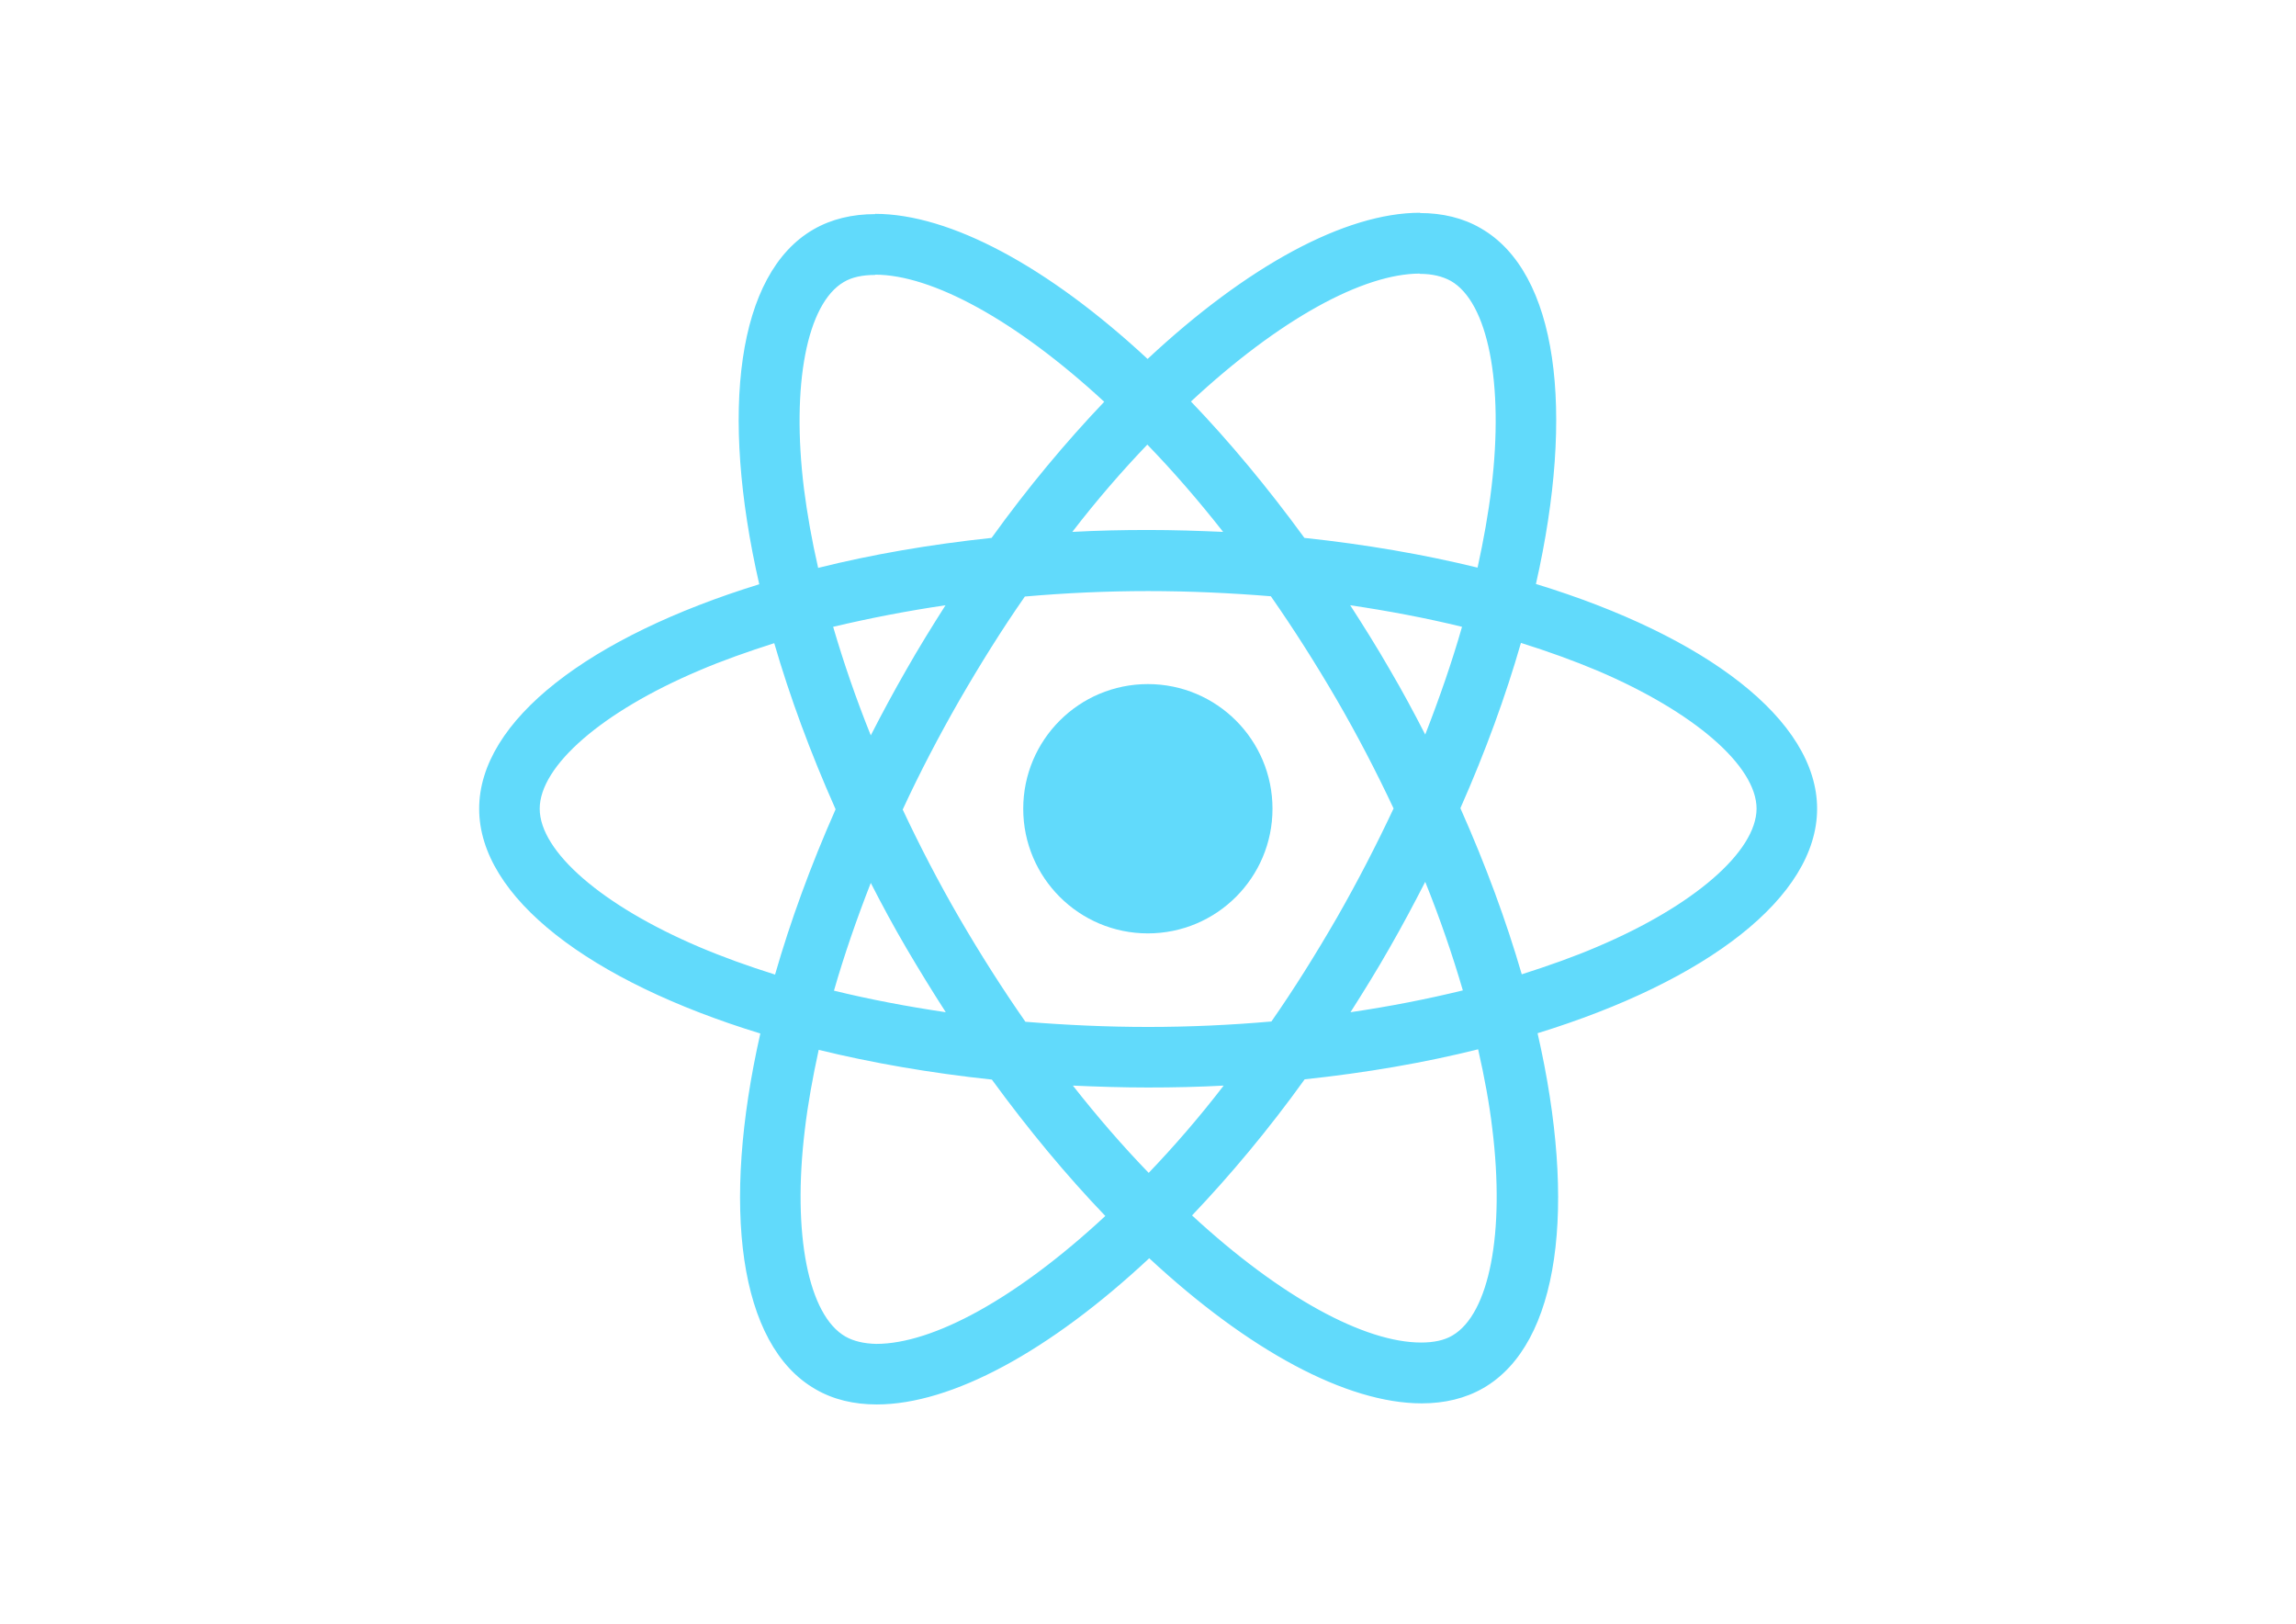
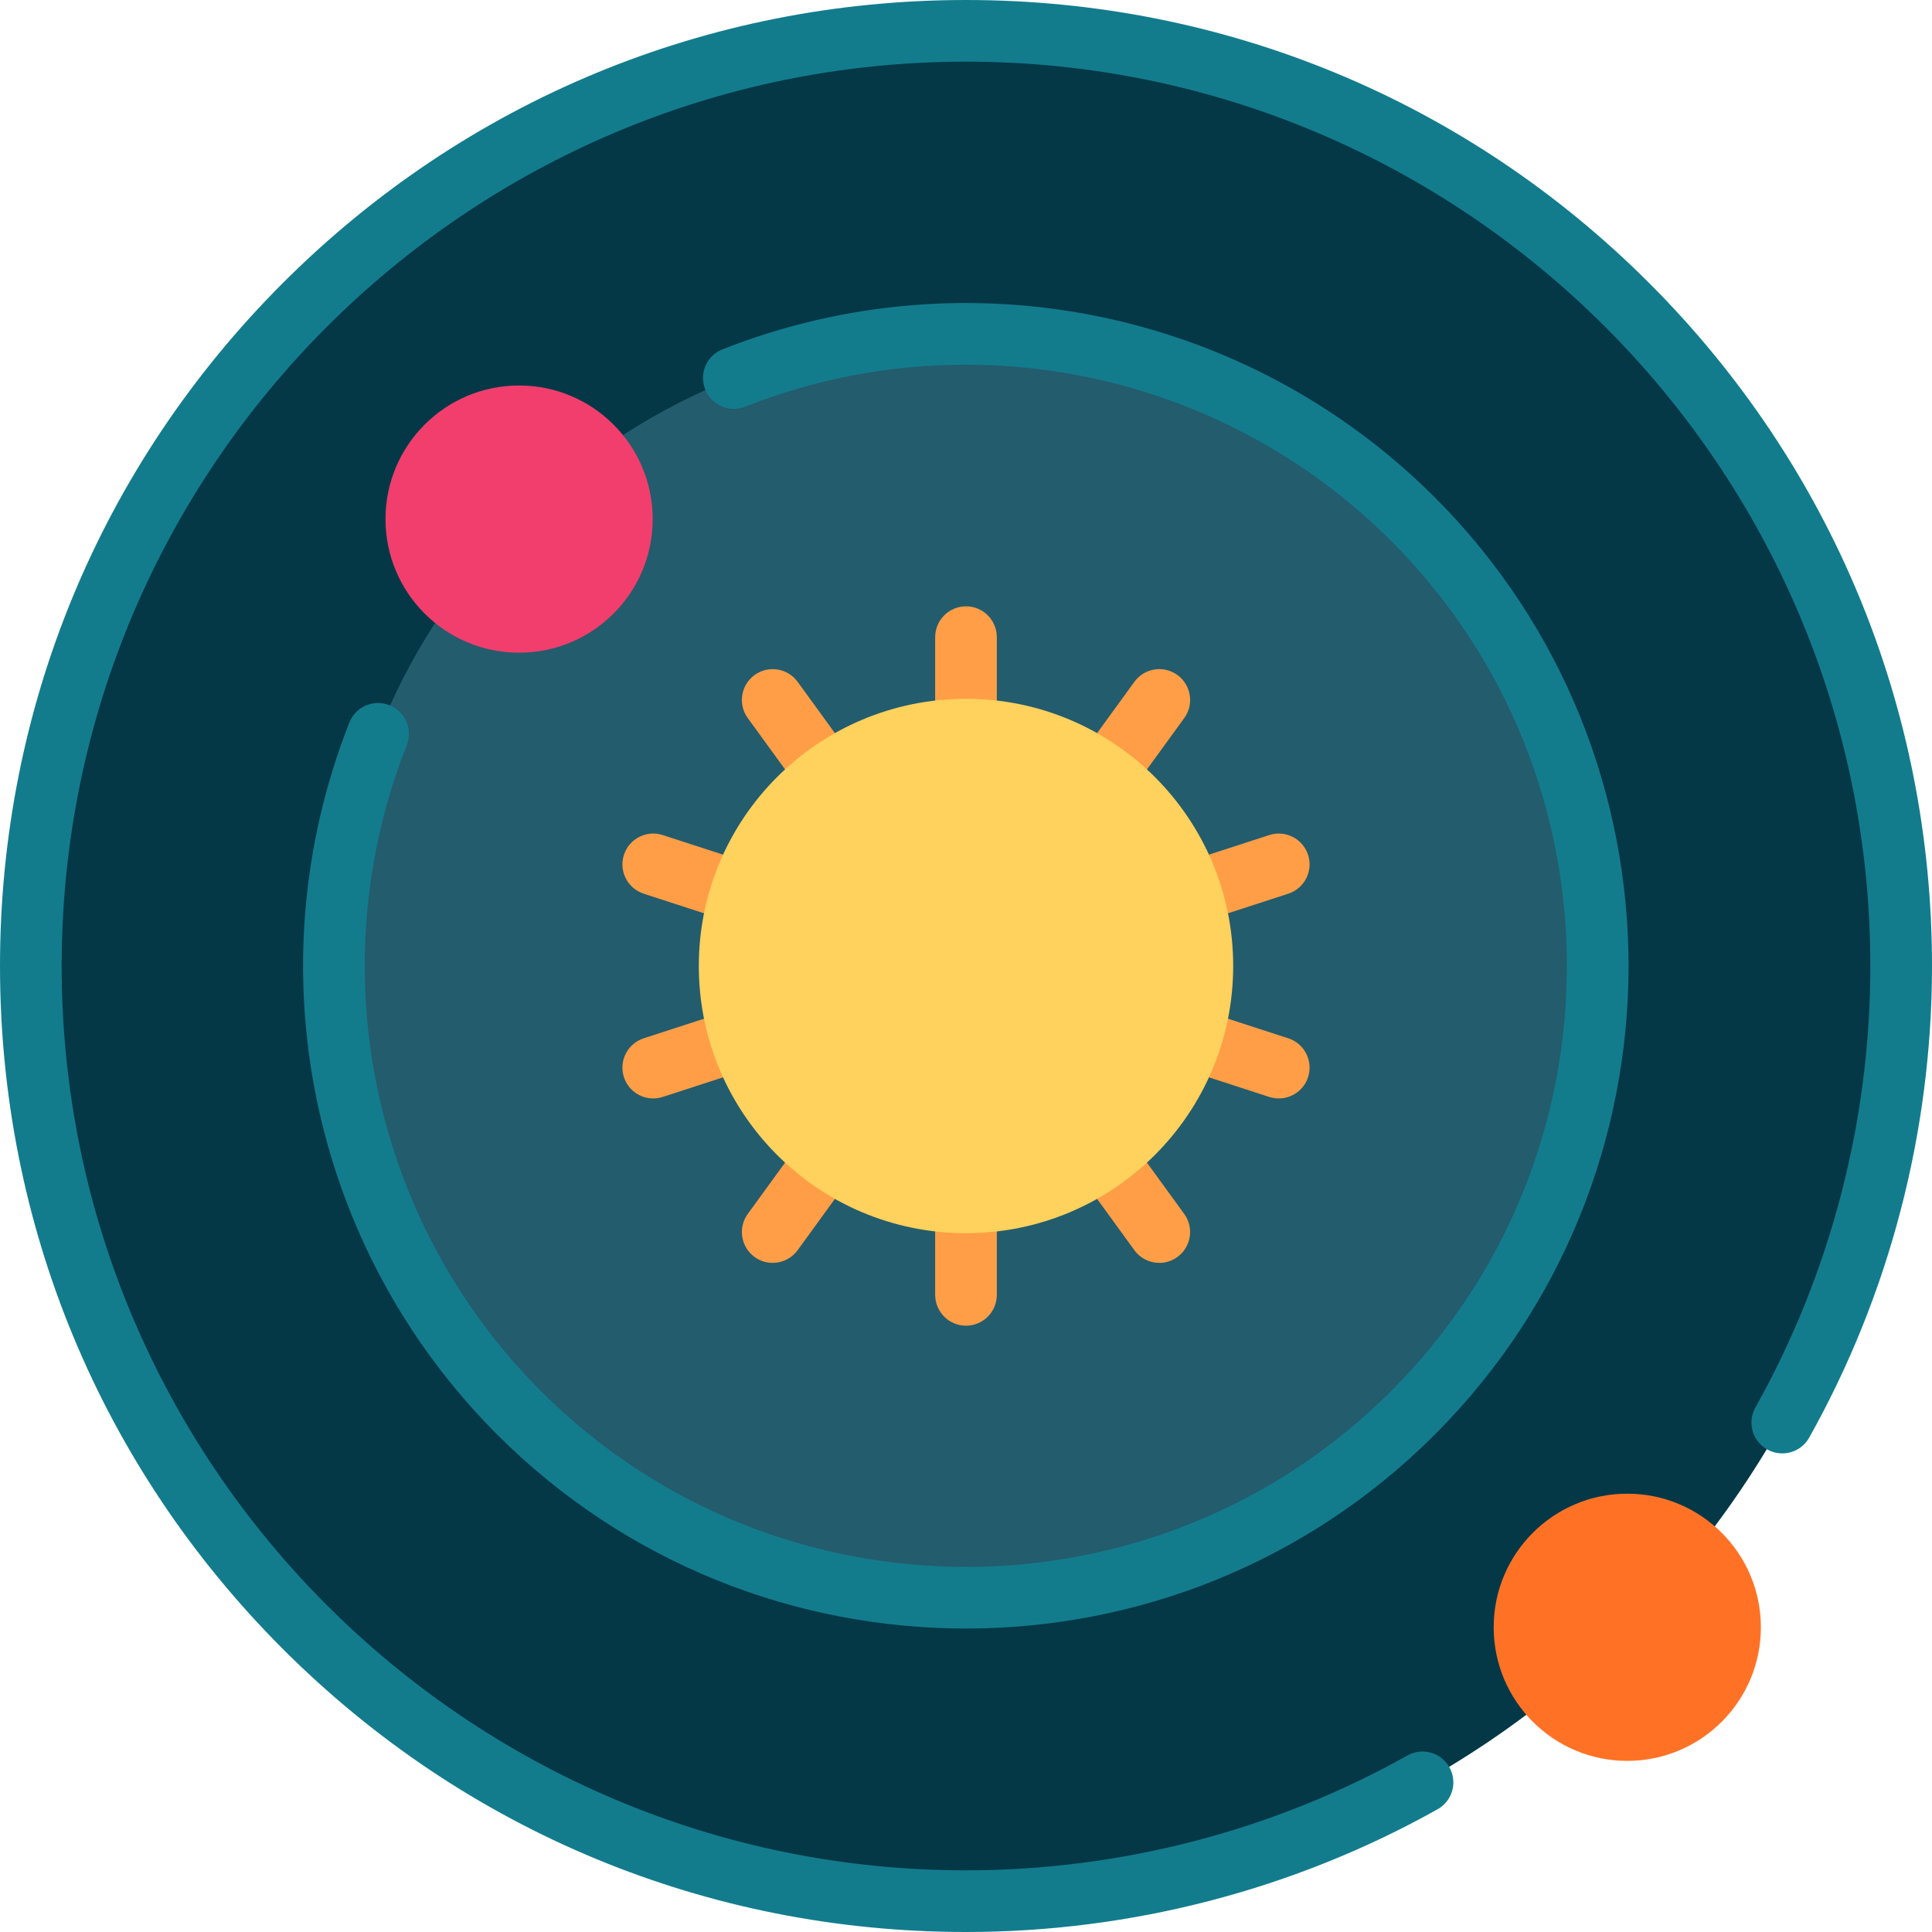
- <svg xmlns="http://www.w3.org/2000/svg" viewBox="0 0 841.9 595.3">
-   <g fill="#61DAFB">
-     <path d="M666.3 296.5c0-32.5-40.7-63.3-103.1-82.4 14.4-63.6 8-114.2-20.2-130.4-6.5-3.8-14.1-5.6-22.4-5.6v22.3c4.6 0 8.3.9 11.4 2.6 13.6 7.8 19.5 37.5 14.9 75.7-1.1 9.4-2.9 19.3-5.1 29.4-19.6-4.8-41-8.5-63.5-10.9-13.5-18.5-27.5-35.3-41.6-50 32.6-30.3 63.2-46.9 84-46.9V78c-27.5 0-63.5 19.6-99.9 53.6-36.4-33.8-72.4-53.2-99.9-53.2v22.3c20.7 0 51.4 16.5 84 46.6-14 14.7-28 31.4-41.3 49.9-22.6 2.4-44 6.1-63.6 11-2.3-10-4-19.7-5.2-29-4.7-38.2 1.1-67.9 14.6-75.8 3-1.8 6.9-2.6 11.5-2.6V78.5c-8.4 0-16 1.8-22.6 5.6-28.1 16.2-34.4 66.7-19.9 130.1-62.2 19.2-102.7 49.9-102.7 82.3 0 32.5 40.7 63.3 103.1 82.4-14.4 63.6-8 114.2 20.2 130.4 6.5 3.8 14.1 5.6 22.5 5.6 27.5 0 63.5-19.6 99.9-53.6 36.4 33.8 72.4 53.2 99.9 53.2 8.4 0 16-1.8 22.6-5.6 28.1-16.2 34.4-66.7 19.9-130.1 62-19.1 102.5-49.9 102.5-82.3zm-130.2-66.7c-3.7 12.9-8.3 26.2-13.5 39.5-4.1-8-8.4-16-13.1-24-4.6-8-9.5-15.8-14.4-23.4 14.2 2.1 27.9 4.7 41 7.9zm-45.8 106.5c-7.8 13.5-15.8 26.3-24.1 38.2-14.9 1.3-30 2-45.2 2-15.1 0-30.2-.7-45-1.9-8.3-11.9-16.4-24.6-24.2-38-7.6-13.1-14.5-26.4-20.8-39.8 6.2-13.4 13.2-26.8 20.7-39.9 7.8-13.5 15.8-26.3 24.1-38.2 14.9-1.3 30-2 45.2-2 15.1 0 30.2.7 45 1.9 8.3 11.9 16.4 24.6 24.2 38 7.6 13.1 14.5 26.4 20.8 39.8-6.3 13.4-13.2 26.8-20.7 39.9zm32.3-13c5.4 13.4 10 26.8 13.8 39.8-13.1 3.2-26.9 5.9-41.2 8 4.9-7.7 9.8-15.6 14.4-23.7 4.6-8 8.9-16.1 13-24.1zM421.2 430c-9.3-9.6-18.6-20.3-27.8-32 9 .4 18.2.7 27.5.7 9.4 0 18.7-.2 27.8-.7-9 11.7-18.3 22.4-27.5 32zm-74.4-58.9c-14.2-2.1-27.9-4.7-41-7.9 3.7-12.9 8.3-26.2 13.5-39.5 4.1 8 8.4 16 13.1 24 4.7 8 9.5 15.8 14.4 23.4zM420.7 163c9.3 9.6 18.6 20.3 27.8 32-9-.4-18.2-.7-27.5-.7-9.4 0-18.7.2-27.8.7 9-11.7 18.3-22.4 27.5-32zm-74 58.9c-4.9 7.7-9.8 15.6-14.4 23.7-4.6 8-8.9 16-13 24-5.4-13.4-10-26.8-13.8-39.8 13.1-3.1 26.9-5.8 41.2-7.9zm-90.5 125.2c-35.4-15.1-58.3-34.9-58.3-50.6 0-15.7 22.9-35.6 58.3-50.6 8.6-3.7 18-7 27.7-10.1 5.7 19.6 13.2 40 22.5 60.9-9.2 20.8-16.6 41.1-22.2 60.6-9.9-3.1-19.3-6.5-28-10.2zM310 490c-13.6-7.8-19.5-37.5-14.9-75.7 1.1-9.4 2.9-19.3 5.1-29.4 19.6 4.8 41 8.5 63.5 10.9 13.5 18.5 27.5 35.3 41.6 50-32.6 30.3-63.2 46.9-84 46.9-4.5-.1-8.3-1-11.3-2.7zm237.2-76.2c4.7 38.2-1.1 67.9-14.6 75.8-3 1.8-6.9 2.6-11.5 2.6-20.7 0-51.4-16.5-84-46.6 14-14.7 28-31.4 41.3-49.9 22.6-2.4 44-6.1 63.6-11 2.3 10.1 4.1 19.8 5.2 29.1zm38.5-66.7c-8.6 3.7-18 7-27.7 10.1-5.7-19.6-13.2-40-22.5-60.9 9.2-20.8 16.6-41.1 22.2-60.6 9.9 3.1 19.3 6.5 28.1 10.2 35.4 15.1 58.3 34.9 58.3 50.6-.1 15.7-23 35.6-58.4 50.6zM320.8 78.4z" />
-     <circle cx="420.9" cy="296.5" r="45.7" />
-     <path d="M520.5 78.1z" />
+ <svg xmlns="http://www.w3.org/2000/svg" version="1.1" id="Layer_1" x="0px" y="0px" viewBox="0 0 512 512" style="enable-background:new 0 0 512 512;" xml:space="preserve">
+   <circle style="fill:#053847;" cx="256" cy="256" r="247.83" />
+   <circle style="fill:#235C6D;" cx="256" cy="256" r="167.489" />
+   <path style="fill:#127C8D;" d="M256,512c-68.38,0-132.667-26.628-181.019-74.981S0,324.38,0,256S26.628,123.332,74.981,74.981  C123.333,26.628,187.62,0,256,0s132.667,26.628,181.019,74.981C485.372,123.332,512,187.62,512,256  c0,43.784-11.254,87.005-32.547,124.99c-2.206,3.937-7.188,5.337-11.121,3.132c-3.936-2.206-5.338-7.187-3.132-11.121  c19.927-35.55,30.46-76.008,30.46-117.001c0-132.149-107.51-239.66-239.66-239.66S16.34,123.851,16.34,256  S123.851,495.66,256,495.66c40.996,0,81.45-10.528,116.989-30.442c3.938-2.207,8.918-0.803,11.122,3.133  c2.205,3.936,0.803,8.915-3.134,11.121C343.003,500.751,299.787,512,256,512z" />
+   <circle style="fill:#FF7226;" cx="431.246" cy="431.246" r="35.404" />
+   <path style="fill:#127C8D;" d="M256,431.578c-44.983,0-89.965-17.123-124.21-51.368c-49.502-49.503-64.892-123.585-39.208-188.731  c1.655-4.197,6.398-6.258,10.598-4.605c4.198,1.656,6.259,6.4,4.605,10.598c-23.297,59.089-9.338,126.283,35.562,171.183  c31.056,31.056,71.862,46.585,112.655,46.589c40.803,0.003,81.592-15.526,112.655-46.589c62.119-62.119,62.119-163.193,0-225.312  c-44.901-44.901-112.093-58.866-171.184-35.569c-4.198,1.655-8.943-0.407-10.598-4.605c-1.655-4.198,0.406-8.943,4.605-10.598  c65.145-25.682,139.227-10.289,188.733,39.217c68.489,68.49,68.489,179.93,0,248.42C345.965,414.455,300.983,431.578,256,431.578z" />
+   <circle style="fill:#F23E6D;" cx="137.565" cy="137.565" r="35.404" />
+   <g>
+     <path style="fill:#FF9E46;" d="M256,351.319c-4.513,0-8.17-3.658-8.17-8.17V168.851c0-4.512,3.657-8.17,8.17-8.17   s8.17,3.658,8.17,8.17v174.298C264.17,347.661,260.513,351.319,256,351.319z" />
+     <path style="fill:#FF9E46;" d="M307.23,334.676c-2.526,0-5.017-1.168-6.616-3.368l-102.449-141.01   c-2.653-3.65-1.843-8.76,1.807-11.412c3.652-2.65,8.758-1.842,11.412,1.808l102.449,141.009c2.653,3.65,1.843,8.76-1.807,11.412   C310.577,334.168,308.896,334.676,307.23,334.676z" />
+     <path style="fill:#FF9E46;" d="M338.885,291.102c-0.838,0-1.689-0.13-2.526-0.402l-165.767-53.86   c-4.291-1.394-6.641-6.003-5.245-10.294c1.393-4.292,6.009-6.64,10.294-5.245l165.767,53.86c4.291,1.394,6.641,6.003,5.245,10.294   C345.532,288.907,342.329,291.102,338.885,291.102z" />
+     <path style="fill:#FF9E46;" d="M173.114,291.102c-3.443,0-6.647-2.195-7.768-5.648c-1.394-4.291,0.954-8.9,5.245-10.294   l165.767-53.86c4.289-1.394,8.901,0.953,10.294,5.245c1.394,4.291-0.954,8.9-5.245,10.294l-165.767,53.86   C174.802,290.973,173.951,291.102,173.114,291.102z" />
+     <path style="fill:#FF9E46;" d="M204.769,334.676c-1.666,0-3.345-0.508-4.795-1.561c-3.652-2.653-4.46-7.762-1.807-11.412   l102.449-141.009c2.653-3.653,7.765-4.458,11.412-1.808c3.652,2.653,4.46,7.762,1.807,11.412L211.386,331.306   C209.787,333.507,207.295,334.676,204.769,334.676z" />
  </g>
+   <circle style="fill:#FFD15D;" cx="256" cy="256" r="70.809" />
+   <g>
+ </g>
+   <g>
+ </g>
+   <g>
+ </g>
+   <g>
+ </g>
+   <g>
+ </g>
+   <g>
+ </g>
+   <g>
+ </g>
+   <g>
+ </g>
+   <g>
+ </g>
+   <g>
+ </g>
+   <g>
+ </g>
+   <g>
+ </g>
+   <g>
+ </g>
+   <g>
+ </g>
+   <g>
+ </g>
</svg>
